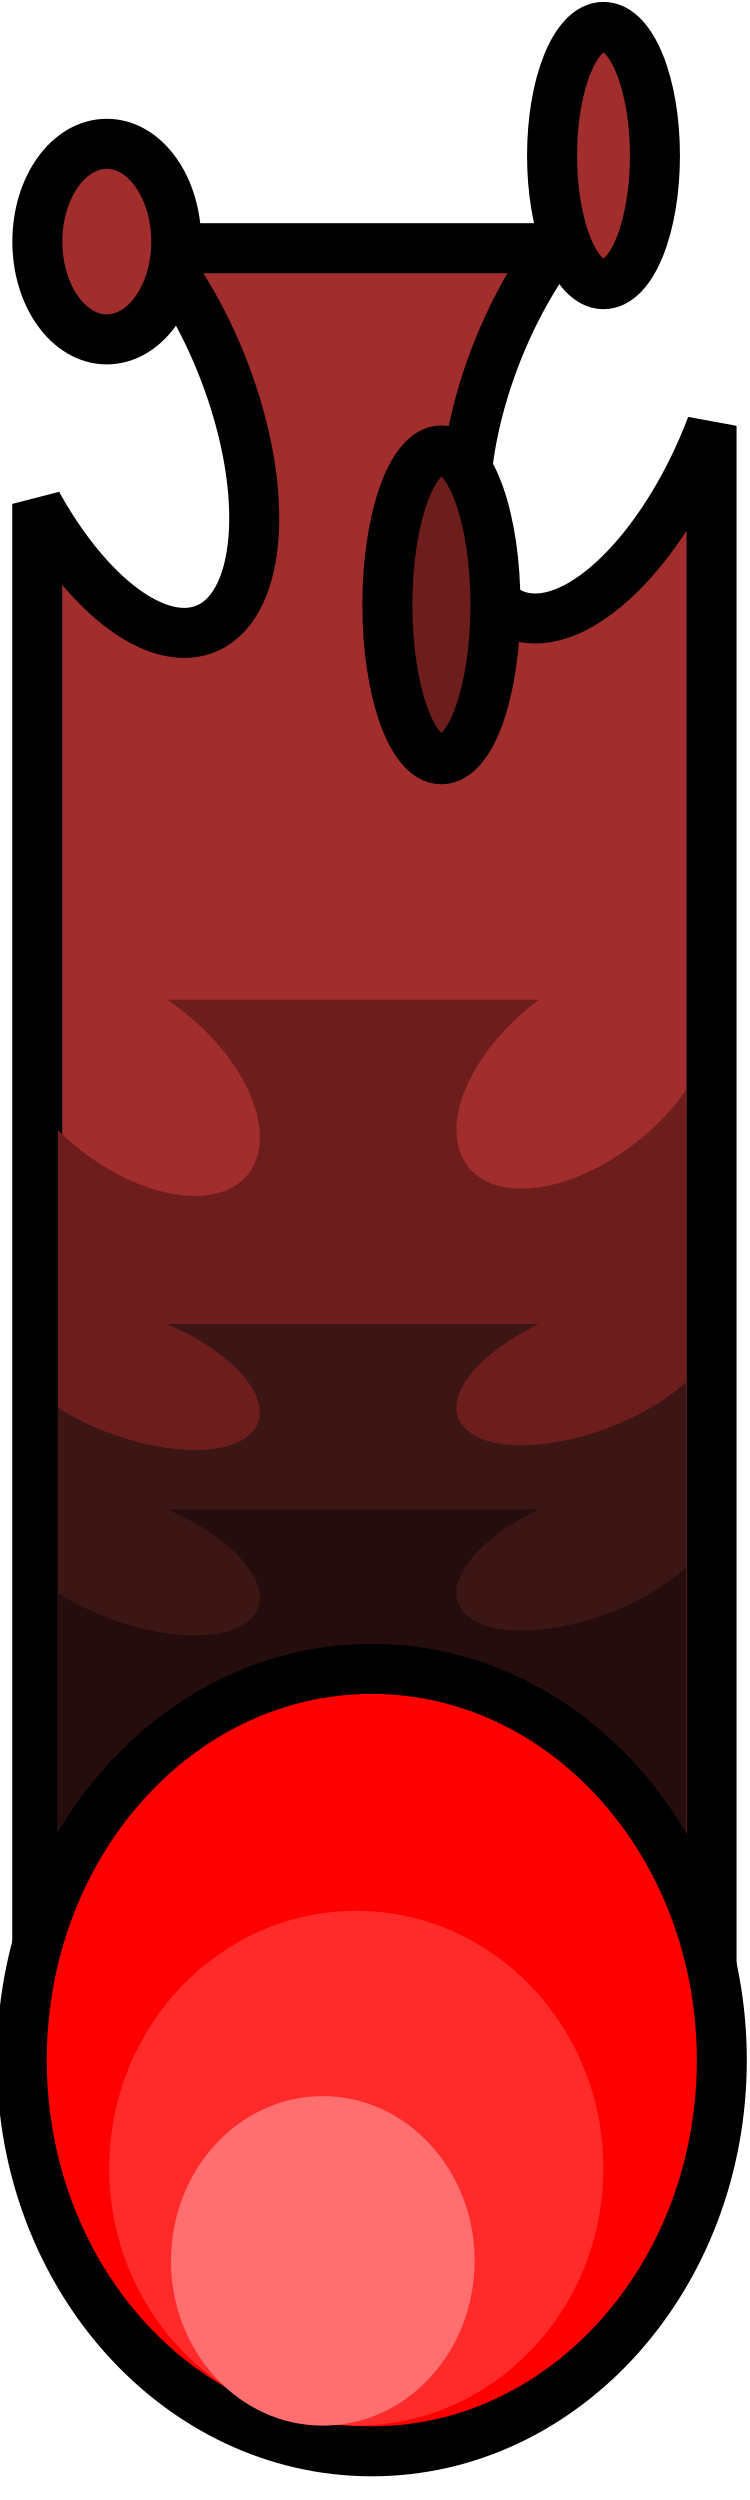
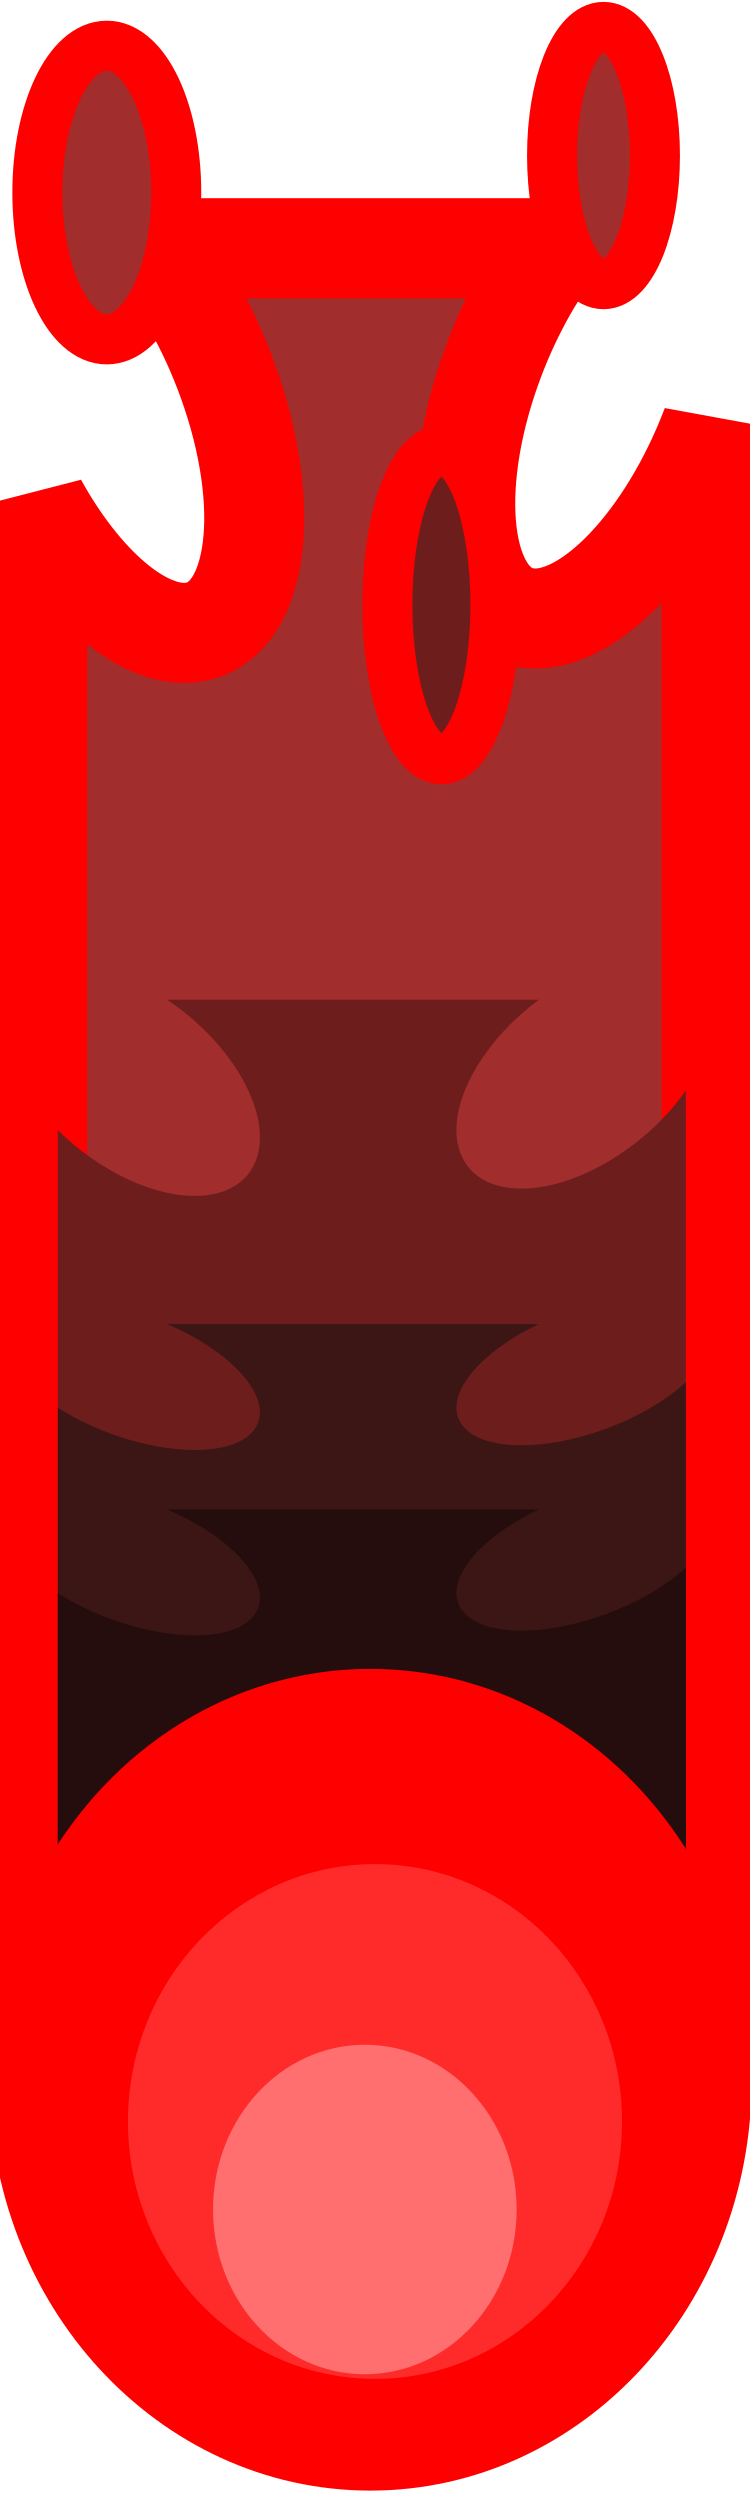
<svg xmlns="http://www.w3.org/2000/svg" viewBox="0 0 15 50" width="15px" height="50px">
-   <path d="M 14.231 40.481 L 0.745 40.481 L 0.745 10.078 C 1.639 11.697 2.861 12.766 3.831 12.649 C 5.107 12.494 5.469 10.347 4.638 7.853 C 4.261 6.721 3.706 5.714 3.091 4.964 L 11.075 4.964 C 10.549 5.675 10.082 6.572 9.751 7.563 C 8.921 10.06 9.282 12.207 10.558 12.361 C 11.765 12.508 13.36 10.815 14.231 8.516 L 14.231 40.481 Z" style="stroke: rgb(0, 0, 0); fill: rgb(161, 45, 45);" />
+   <path d="M 14.231 40.481 L 0.745 40.481 L 0.745 10.078 C 1.639 11.697 2.861 12.766 3.831 12.649 C 5.107 12.494 5.469 10.347 4.638 7.853 C 4.261 6.721 3.706 5.714 3.091 4.964 L 11.075 4.964 C 10.549 5.675 10.082 6.572 9.751 7.563 C 8.921 10.06 9.282 12.207 10.558 12.361 C 11.765 12.508 13.36 10.815 14.231 8.516 L 14.231 40.481 Z" style="fill: rgb(161, 45, 45); stroke-width: 2px; stroke: rgb(255, 0, 0);" />
  <path d="M 13.717 38.113 L 1.157 38.113 L 1.157 22.603 C 1.99 23.429 3.127 23.974 4.031 23.914 C 5.219 23.835 5.556 22.74 4.783 21.468 C 4.432 20.891 3.915 20.376 3.342 19.995 L 10.778 19.995 C 10.288 20.356 9.853 20.815 9.545 21.32 C 8.771 22.593 9.107 23.689 10.296 23.768 C 11.42 23.842 12.905 22.978 13.717 21.807 L 13.717 38.113 Z" style="fill: rgb(110, 29, 29);" />
  <path d="M 13.717 38.113 L 1.157 38.113 L 1.157 28.155 C 1.99 28.686 3.127 29.035 4.031 28.997 C 5.219 28.946 5.556 28.243 4.783 27.426 C 4.432 27.056 3.915 26.725 3.342 26.481 L 10.778 26.481 C 10.288 26.713 9.853 27.007 9.545 27.331 C 8.771 28.149 9.107 28.852 10.296 28.903 C 11.42 28.951 12.905 28.396 13.717 27.644 L 13.717 38.113 Z" style="fill: rgb(60, 21, 21);" />
  <path d="M 13.717 41.82 L 1.157 41.82 L 1.157 31.862 C 1.99 32.393 3.127 32.742 4.031 32.704 C 5.219 32.653 5.556 31.95 4.783 31.133 C 4.432 30.763 3.915 30.432 3.342 30.188 L 10.778 30.188 C 10.288 30.42 9.853 30.714 9.545 31.038 C 8.771 31.856 9.107 32.559 10.296 32.61 C 11.42 32.658 12.905 32.103 13.717 31.351 L 13.717 41.82 Z" style="fill: rgb(37, 13, 13);" />
-   <ellipse style="stroke: rgb(0, 0, 0); fill: rgb(255, 0, 0);" cx="7.436" cy="41.202" rx="7" ry="7.824" />
-   <ellipse style="fill: rgb(255, 42, 42);" cx="7.126" cy="43.365" rx="4.941" ry="5.148" />
-   <ellipse style="fill: rgb(255, 111, 111);" cx="6.456" cy="45.218" rx="3.036" ry="3.295" />
-   <ellipse style="stroke: rgb(0, 0, 0); fill: rgb(110, 29, 29);" cx="8.828" cy="12.097" rx="1.081" ry="3.088" />
-   <ellipse style="stroke: rgb(0, 0, 0); fill: rgb(161, 45, 45);" cx="12.07" cy="3.111" rx="1.029" ry="2.573" />
-   <ellipse style="stroke: rgb(0, 0, 0); fill: rgb(161, 45, 45);" cx="2.136" cy="4.832" rx="1.389" ry="1.956" />
+   <ellipse style="fill: rgb(255, 0, 0); stroke-width: 2px; stroke: rgb(255, 0, 0);" cx="7.408" cy="41.595" rx="6.626" ry="7.217" />
+   <ellipse style="fill: rgb(255, 42, 42);" cx="7.5" cy="42.43" rx="4.941" ry="5.148" />
+   <ellipse style="fill: rgb(255, 111, 111);" cx="7.297" cy="44.19" rx="3.036" ry="3.295" />
+   <ellipse style="fill: rgb(110, 29, 29); stroke: rgb(255, 0, 0);" cx="8.828" cy="12.097" rx="1.081" ry="3.088" />
+   <ellipse style="fill: rgb(161, 45, 45); stroke: rgb(255, 0, 0);" cx="12.07" cy="3.111" rx="1.029" ry="2.573" />
+   <ellipse style="fill: rgb(161, 45, 45); stroke: rgb(255, 0, 0);" cx="2.136" cy="3.851" rx="1.389" ry="2.937" />
</svg>
